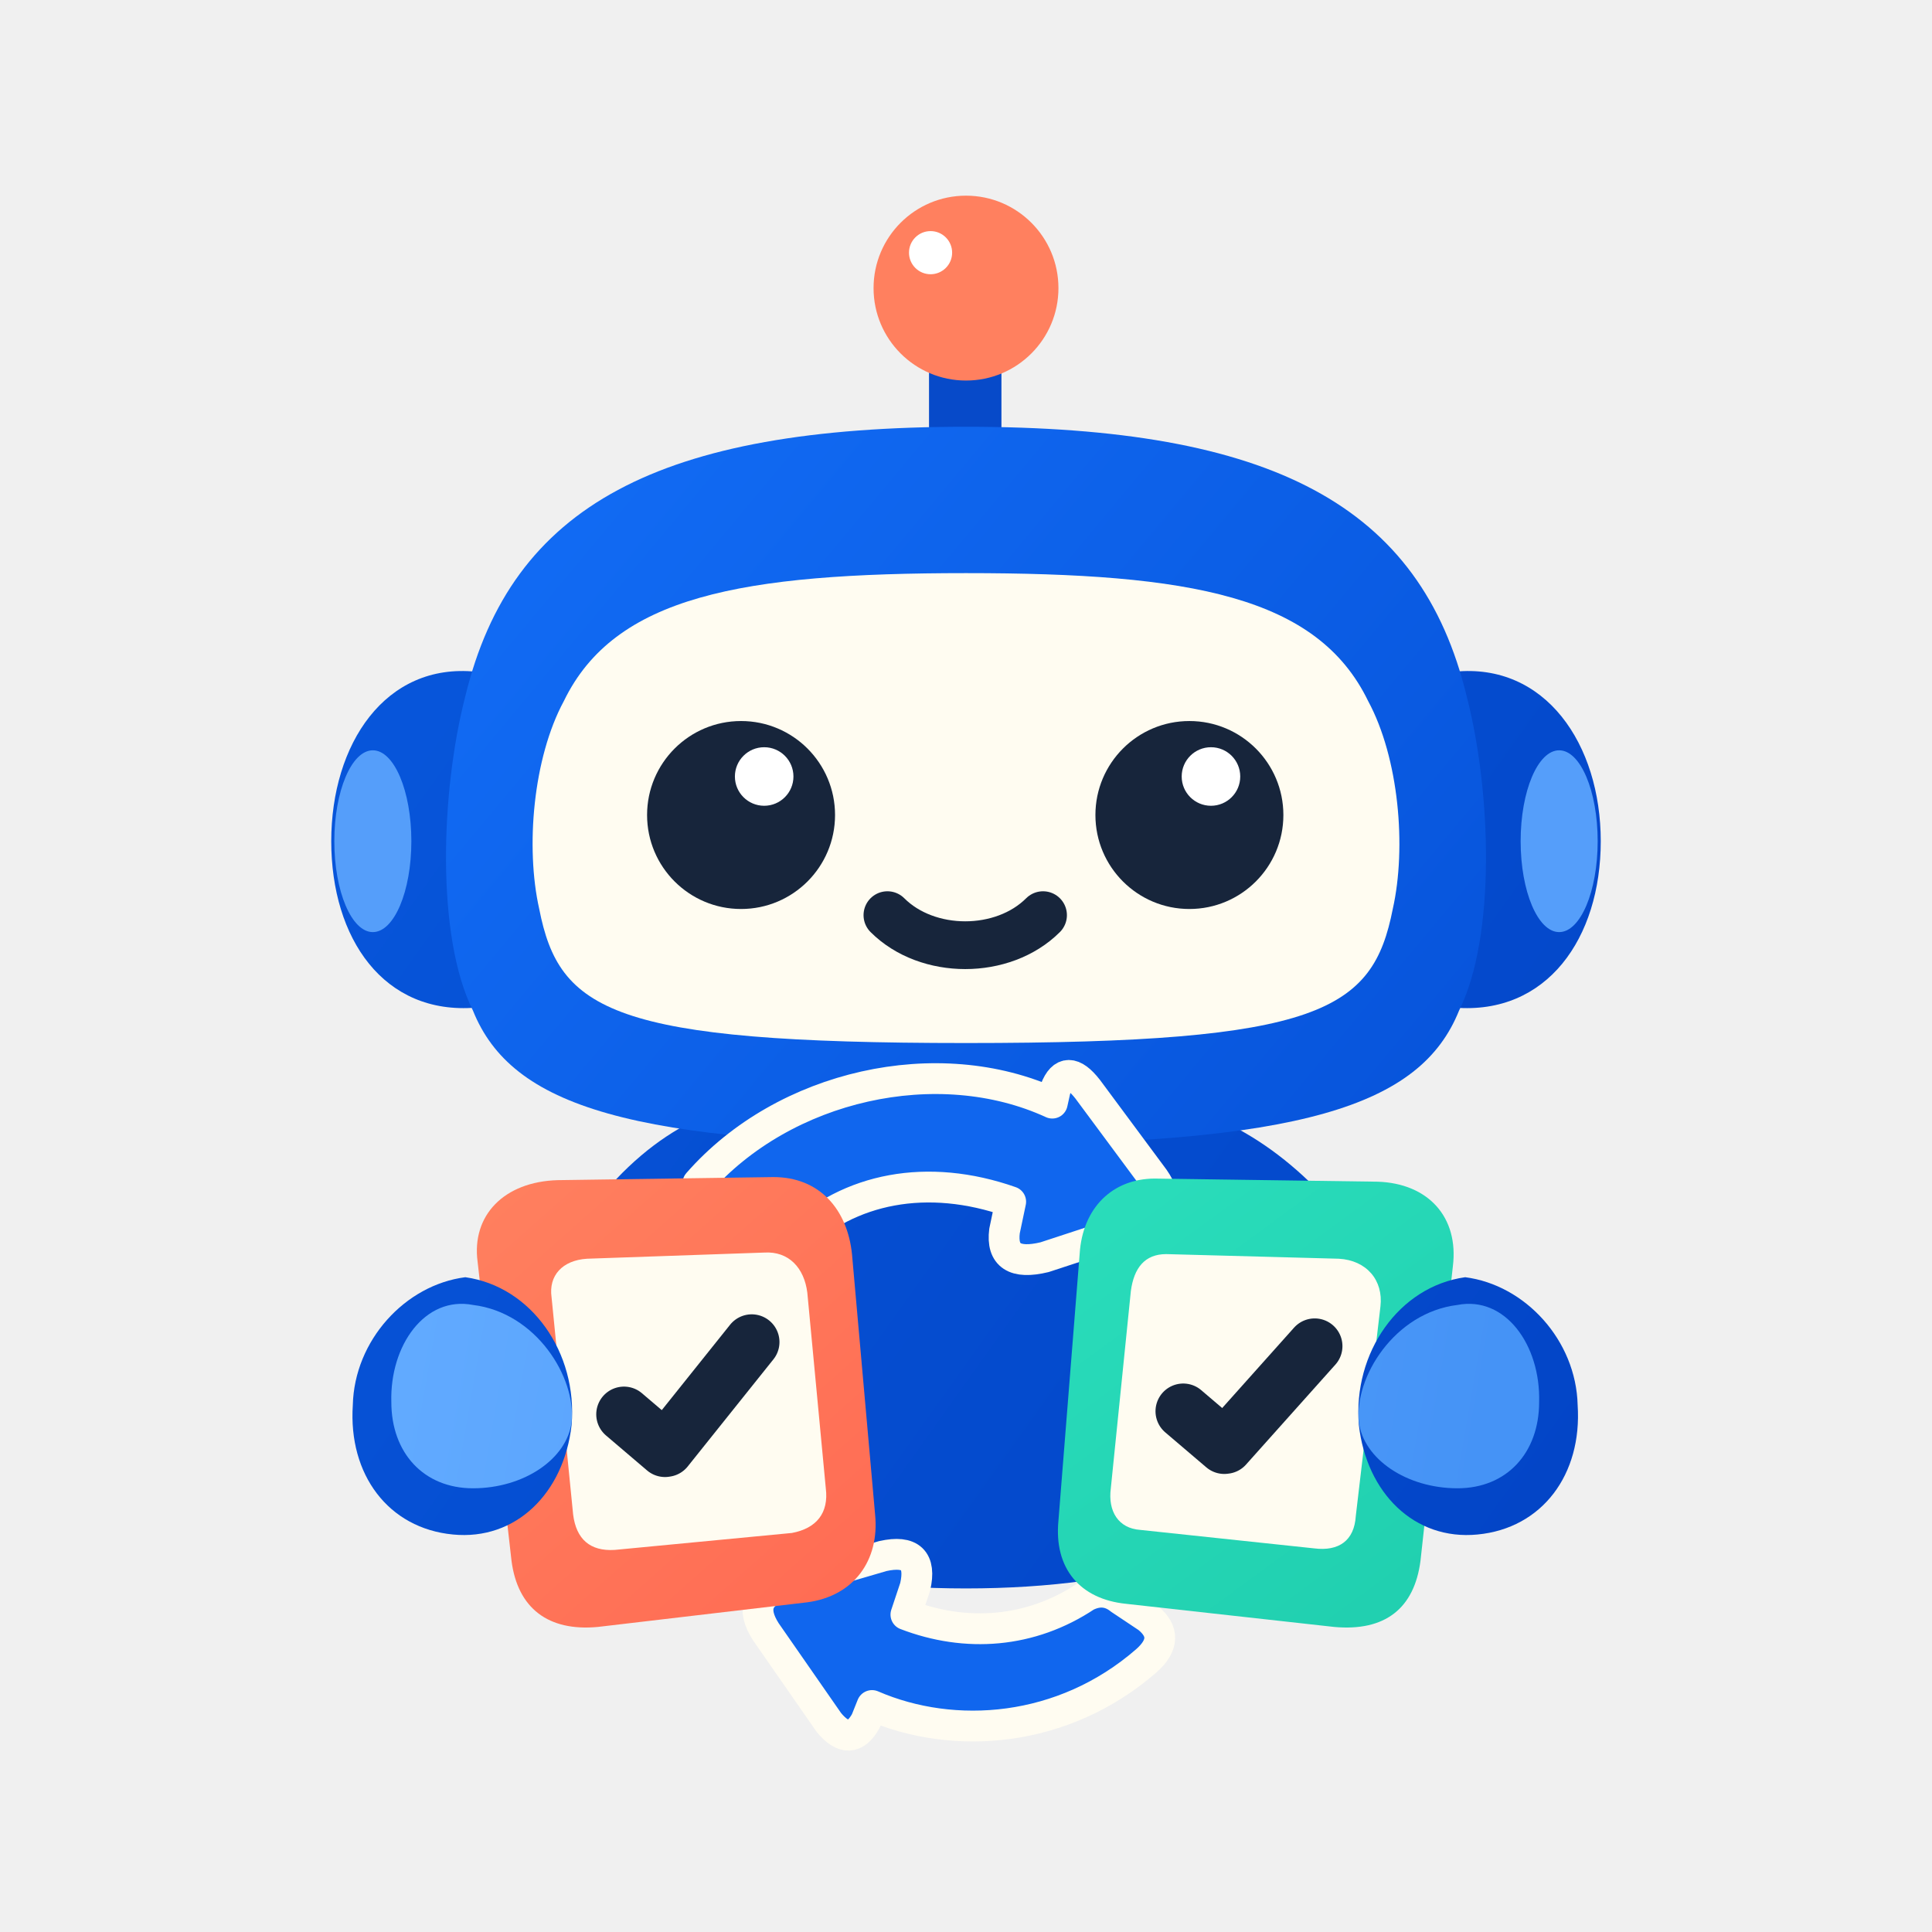
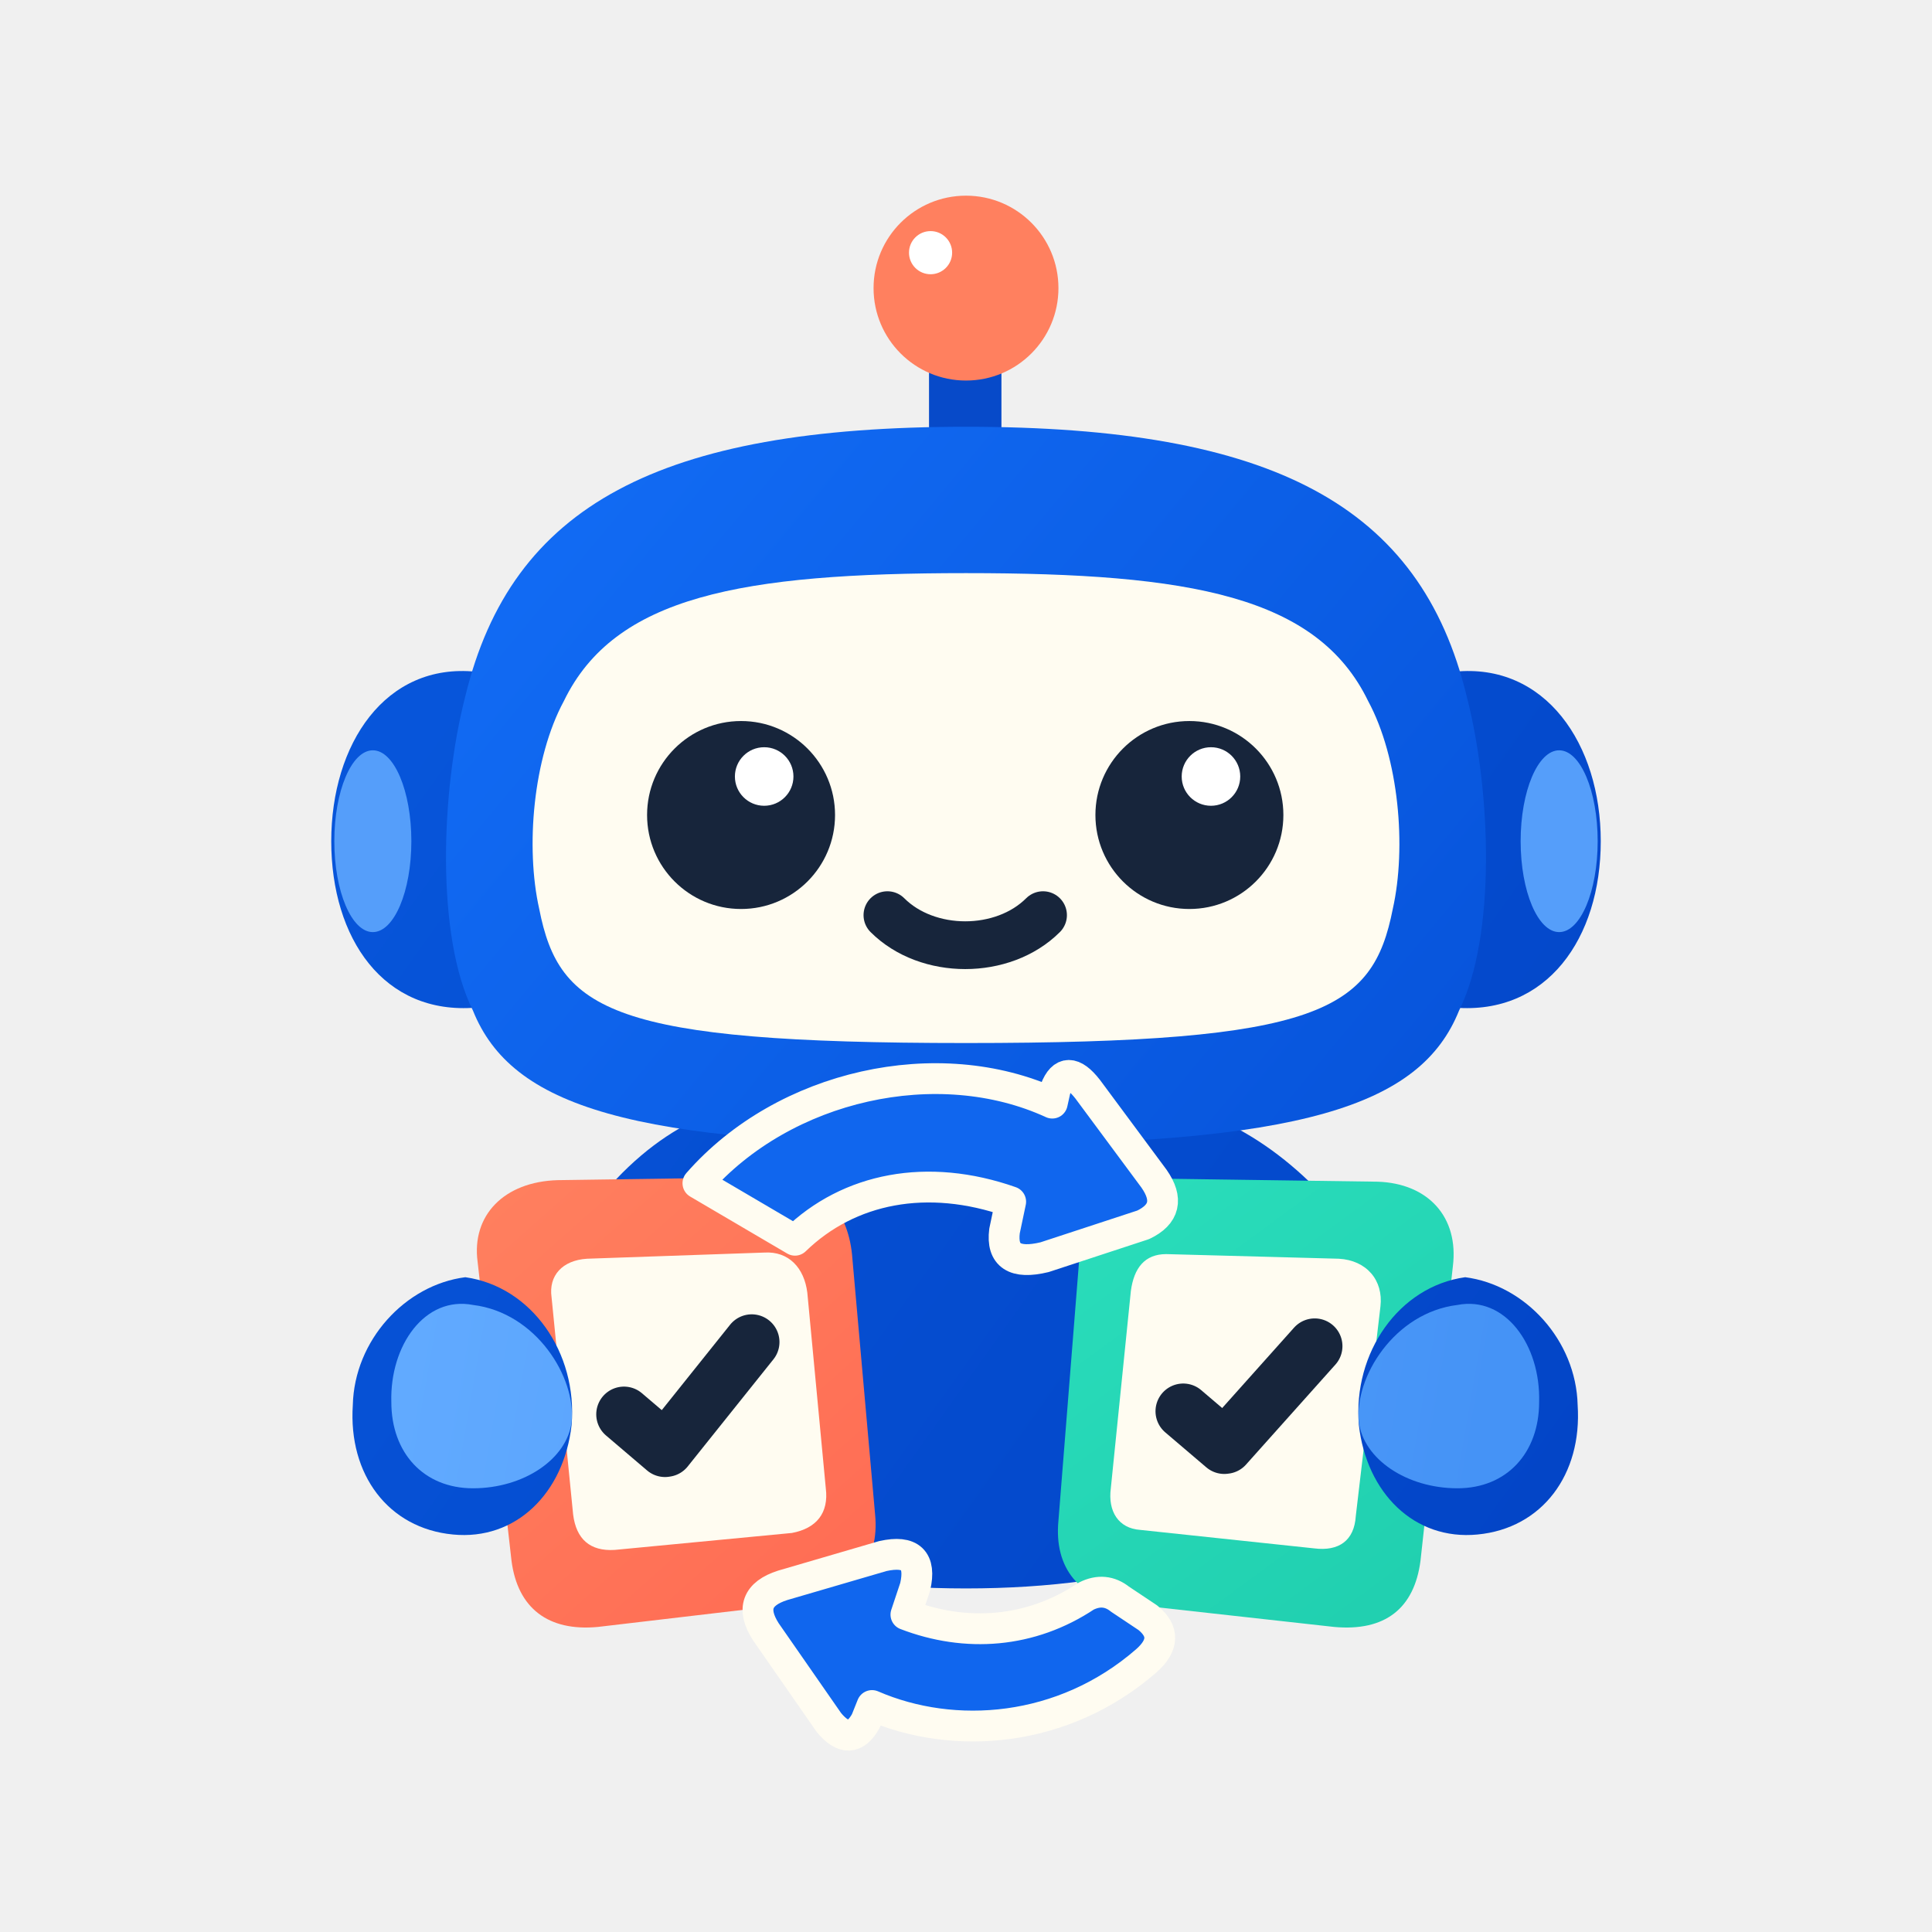
<svg xmlns="http://www.w3.org/2000/svg" viewBox="0 0 1254 1254" fill="none" role="img" aria-labelledby="title desc" class="playing">
  <defs>
    <linearGradient id="blue" gradientUnits="userSpaceOnUse" x1="350" y1="277" x2="910" y2="744">
      <stop offset="0" stop-color="#126CF5" />
      <stop offset="1" stop-color="#0754DB" />
    </linearGradient>
    <linearGradient id="deepBlue" gradientUnits="userSpaceOnUse" x1="230" y1="436" x2="1000" y2="985">
      <stop offset="0" stop-color="#0756DB" />
      <stop offset="1" stop-color="#0345C7" />
    </linearGradient>
    <linearGradient id="handBlue" gradientUnits="userSpaceOnUse" x1="270" y1="846" x2="960" y2="966">
      <stop offset="0" stop-color="#61AAFF" />
      <stop offset="1" stop-color="#4593F6" />
    </linearGradient>
    <linearGradient id="coral" gradientUnits="userSpaceOnUse" x1="310" y1="765" x2="568" y2="1056">
      <stop offset="0" stop-color="#FF805F" />
      <stop offset="1" stop-color="#FF6B53" />
    </linearGradient>
    <linearGradient id="mint" gradientUnits="userSpaceOnUse" x1="710" y1="768" x2="921" y2="1055">
      <stop offset="0" stop-color="#2ADDBB" />
      <stop offset="1" stop-color="#20CFAF" />
    </linearGradient>
    <clipPath id="top_reveal_clip" clipPathUnits="userSpaceOnUse">
      <path id="top_reveal" d="M627 907 L-73.000 907.000 C-73.000 520.401 240.401 207.000 627.000 207.000 C1013.599 207.000 1327.000 520.401 1327.000 907.000 L627 907 Z" />
    </clipPath>
    <clipPath id="bottom_reveal_clip" clipPathUnits="userSpaceOnUse">
      <path id="bottom_reveal" d="M627 907 L1327.000 907.000 C1327.000 1293.599 1013.599 1607.000 627.000 1607.000 C240.401 1607.000 -73.000 1293.599 -73.000 907.000 L627 907 Z" />
    </clipPath>
  </defs>
  <g id="robot" data-pivot-x="627" data-pivot-y="627">
    <path id="torso" fill="url(#deepBlue)" d="M384 784 C426 730 471 713 520 710 L728 710 C778 715 824 736 866 784 L888 946 C824 1005 735 1031 627 1031 C518 1031 428 1005 363 946 Z" />
    <g id="head_rig" data-pivot-x="627" data-pivot-y="530">
      <g id="antenna" data-pivot-x="627" data-pivot-y="278">
        <path fill="#074AC9" d="M603 227 H650 V295 H603 Z" />
        <path fill="url(#coral)" d="M687 187 A60 60 0 1 1 567 187 A60 60 0 1 1 687 187 Z" />
        <path fill="#FFFFFF" d="M618 164 A14 14 0 1 1 590 164 A14 14 0 1 1 618 164 Z" />
      </g>
      <g id="ears">
        <path fill="url(#deepBlue)" d="M309 436 C250 430 215 483 215 546 C215 609 249 659 309 654 L330 624 V465 Z" />
        <path fill="url(#deepBlue)" d="M944 436 C1003 430 1039 483 1039 546 C1039 609 1004 659 944 654 L923 624 V465 Z" />
        <path fill="#559EFA" d="M267 546 A25 59 0 1 1 217 546 A25 59 0 1 1 267 546 Z" />
        <path fill="#559EFA" d="M1037 546 A25 59 0 1 1 987 546 A25 59 0 1 1 1037 546 Z" />
      </g>
      <path id="head" fill="url(#blue)" d="M627 277 C428 277 332 328 302 452 C286 514 283 608 307 656 C332 718 409 743 627 743 C845 743 922 718 947 656 C971 608 968 514 952 452 C922 328 826 277 627 277 Z" />
      <path id="face" fill="#FFFCF1" d="M627 372 C481 372 399 387 366 455 C346 492 341 550 350 590 C363 656 397 677 627 677 C857 677 891 656 904 590 C913 550 908 492 888 455 C855 387 773 372 627 372 Z" />
      <g id="eyes" data-pivot-x="627" data-pivot-y="529">
        <g id="eye_blink" data-pivot-x="627" data-pivot-y="529">
          <path fill="#17253B" d="M542 529 A61 61 0 1 1 420 529 A61 61 0 1 1 542 529 Z" />
          <path fill="#17253B" d="M833 529 A61 61 0 1 1 711 529 A61 61 0 1 1 833 529 Z" />
          <path fill="#FFFFFF" d="M515 504 A19 19 0 1 1 477 504 A19 19 0 1 1 515 504 Z" />
          <path fill="#FFFFFF" d="M805 504 A19 19 0 1 1 767 504 A19 19 0 1 1 805 504 Z" />
        </g>
      </g>
      <path id="smile" stroke="#17253B" stroke-width="31" stroke-linecap="round" d="M576 594 C602 620 651 620 677 594" />
    </g>
-     <g id="exchange_top" data-pivot-x="627" data-pivot-y="907" clip-path="url(#top_reveal_clip)">
-       <path id="top_arrow" fill="#1066EE" stroke="#FFFCF1" stroke-width="20" stroke-linejoin="round" d="M453 768 C509 704 609 682 683 716 L685 707 Q692 689 706 707 L749 765 Q763 785 742 795 L678 816 Q649 823 652 799 L656 780 C602 761 551 771 516 805 Z" />
-     </g>
-     <g id="exchange_bottom" data-pivot-x="627" data-pivot-y="907" clip-path="url(#bottom_reveal_clip)">
-       <path id="bottom_arrow" fill="#1066EE" stroke="#FFFCF1" stroke-width="20" stroke-linejoin="round" d="M705 1036 Q717 1030 727 1038 L745 1050 Q761 1063 744 1078 C690 1125 619 1130 566 1107 L562 1117 Q552 1135 538 1118 L497 1059 Q483 1037 508 1029 L573 1010 Q600 1004 594 1030 L588 1048 C627 1063 669 1060 705 1036 Z" />
-     </g>
    <g id="card_left" data-pivot-x="440" data-pivot-y="911">
      <path id="card_left_shell" fill="url(#coral)" d="M362 766 L502 764 C532 764 550 785 553 814 L568 983 C571 1013 554 1036 524 1040 L388 1056 C356 1059 336 1044 332 1013 L310 819 C306 789 327 767 362 766 Z" />
      <path id="card_left_screen" fill="#FFFCF1" d="M381 817 L496 813 C512 812 522 823 524 839 L536 966 C538 982 530 992 514 995 L399 1006 C383 1007 374 999 372 983 L358 842 C356 828 365 818 381 817 Z" />
      <path id="check_left" stroke="#17253B" stroke-width="36" stroke-linecap="round" stroke-linejoin="round" d="M405 918 L432 941 L488 871" pathLength="1" />
      <path id="card_left_hand_base" fill="url(#deepBlue)" d="M302 829 C263 834 230 870 229 912 C226 957 252 992 294 996 C335 1000 366 969 371 925 C375 878 345 835 302 829 Z" />
      <path id="card_left_hand_front" fill="url(#handBlue)" d="M307 847 C276 841 253 873 254 910 C254 943 275 966 307 966 C340 966 368 947 371 923 C374 894 348 852 307 847 Z" />
    </g>
    <g id="card_right" data-pivot-x="814" data-pivot-y="911">
      <path id="card_right_shell" fill="url(#mint)" d="M752 765 L894 767 C927 768 947 790 943 822 L922 1013 C918 1044 899 1059 866 1056 L731 1041 C701 1038 684 1018 687 987 L701 811 C704 782 724 764 752 765 Z" />
      <path id="card_right_screen" fill="#FFFCF1" d="M757 814 L869 817 C887 818 898 831 896 848 L880 984 C879 1000 869 1007 853 1005 L740 993 C726 992 719 981 721 966 L734 838 C736 823 743 814 757 814 Z" />
      <path id="check_right" stroke="#17253B" stroke-width="36" stroke-linecap="round" stroke-linejoin="round" d="M768 916 L795 939 L854 873" pathLength="1" />
      <path id="card_right_hand_base" fill="url(#deepBlue)" d="M951 829 C990 834 1023 870 1024 912 C1027 957 1001 992 959 996 C918 1000 887 969 882 925 C878 878 908 835 951 829 Z" />
      <path id="card_right_hand_front" fill="url(#handBlue)" d="M946 847 C977 841 1000 873 999 910 C999 943 978 966 946 966 C913 966 885 947 882 923 C879 894 905 852 946 847 Z" />
+     </g>
+     <g id="exchange_top" data-pivot-x="627" data-pivot-y="907" clip-path="url(#top_reveal_clip)">
+       <path id="top_arrow" fill="#1066EE" stroke="#FFFCF1" stroke-width="20" stroke-linejoin="round" d="M453 768 C509 704 609 682 683 716 L685 707 Q692 689 706 707 L749 765 Q763 785 742 795 L678 816 Q649 823 652 799 L656 780 C602 761 551 771 516 805 Z" />
+     </g>
+     <g id="exchange_bottom" data-pivot-x="627" data-pivot-y="907" clip-path="url(#bottom_reveal_clip)">
+       <path id="bottom_arrow" fill="#1066EE" stroke="#FFFCF1" stroke-width="20" stroke-linejoin="round" d="M705 1036 Q717 1030 727 1038 L745 1050 Q761 1063 744 1078 C690 1125 619 1130 566 1107 L562 1117 Q552 1135 538 1118 L497 1059 Q483 1037 508 1029 L573 1010 Q600 1004 594 1030 L588 1048 C627 1063 669 1060 705 1036 Z" />
    </g>
  </g>
  <style>@keyframes torso_fillAlpha { 0% {fill-opacity:0} 100% {fill-opacity:1} }
.playing #torso {transform-origin:0px 0px; animation:torso_fillAlpha 180ms 60ms cubic-bezier(0.2, 0, 0, 1) both}
@keyframes card_left_transform { 0% {transform:translate(-62px,92px) rotate(-14deg) scale(0.68,0.68)} 100% {transform:translate(0px,0px) rotate(0deg) scale(1,1)} }
@keyframes card_left_opacity { 0% {opacity:0} 100% {opacity:1} }
.playing #card_left {transform-origin:440px 911px; animation:card_left_transform 350ms 60ms cubic-bezier(0.16, 1, 0.3, 1) both, card_left_opacity 140ms 60ms cubic-bezier(0.2, 0, 0, 1) both}
@keyframes card_right_transform { 0% {transform:translate(62px,92px) rotate(14deg) scale(0.68,0.68)} 100% {transform:translate(0px,0px) rotate(0deg) scale(1,1)} }
@keyframes card_right_opacity { 0% {opacity:0} 100% {opacity:1} }
.playing #card_right {transform-origin:814px 911px; animation:card_right_transform 350ms 100ms cubic-bezier(0.16, 1, 0.3, 1) both, card_right_opacity 140ms 100ms cubic-bezier(0.2, 0, 0, 1) both}
@keyframes top_reveal_pathData { 0% {d:path("M627 907 L-73.000 907.000 C-73.000 907.000 -73.000 907.000 -73.000 907.000 C-73.000 907.000 -73.000 907.000 -73.000 907.000 L627 907 Z")} 4.167% {d:path("M627 907 L-73.000 907.000 C-73.000 905.558 -72.996 904.115 -72.987 902.673 C-72.978 901.230 -72.964 899.788 -72.946 898.345 L627 907 Z")} 8.333% {d:path("M627 907 L-73.000 907.000 C-73.000 900.670 -72.914 894.341 -72.742 888.013 C-72.571 881.686 -72.313 875.361 -71.970 869.041 L627 907 Z")} 12.5% {d:path("M627 907 L-73.000 907.000 C-73.000 891.251 -72.468 875.506 -71.406 859.792 C-70.344 844.078 -68.752 828.405 -66.633 812.799 L627 907 Z")} 16.667% {d:path("M627 907 L-73.000 907.000 C-73.000 875.795 -70.913 844.624 -66.754 813.698 C-62.595 782.771 -56.372 752.157 -48.128 722.060 L627 907 Z")} 20.833% {d:path("M627 907 L-73.000 907.000 C-73.000 852.485 -66.632 798.157 -54.025 745.121 C-41.418 692.084 -22.659 640.701 1.871 592.017 L627 907 Z")} 25% {d:path("M627 907 L-73.000 907.000 C-73.000 820.037 -56.796 733.835 -25.216 652.808 C6.363 571.781 52.764 497.347 111.611 433.319 L627 907 Z")} 29.167% {d:path("M627 907 L-73.000 907.000 C-73.000 779.938 -38.416 655.273 27.045 546.371 C92.505 437.469 186.372 348.438 298.581 288.824 L627 907 Z")} 33.333% {d:path("M627 907 L-73.000 907.000 C-73.000 737.584 -11.559 573.917 99.928 446.353 C211.416 318.790 365.382 235.987 533.273 213.303 L627 907 Z")} 37.5% {d:path("M627 907 L-73.000 907.000 C-73.000 698.479 19.963 500.813 180.576 367.829 C341.188 234.845 552.726 180.388 757.586 219.288 L627 907 Z")} 41.667% {d:path("M627 907 L-73.000 907.000 C-73.000 664.920 52.079 440.022 257.737 312.320 C463.394 184.618 720.436 172.240 937.413 279.590 L627 907 Z")} 45.833% {d:path("M627 907 L-73.000 907.000 C-73.000 636.882 82.417 390.867 326.352 274.852 C570.288 158.837 859.207 193.527 1068.746 363.989 L627 907 Z")} 50% {d:path("M627 907 L-73.000 907.000 C-73.000 613.612 109.958 351.353 385.302 250.051 C660.646 148.749 969.948 229.901 1160.092 453.333 L627 907 Z")} 54.167% {d:path("M627 907 L-73.000 907.000 C-73.000 594.304 134.392 319.534 435.110 233.815 C735.828 148.096 1056.925 272.221 1221.795 537.922 L627 907 Z")} 58.333% {d:path("M627 907 L-73.000 907.000 C-73.000 578.268 155.747 293.824 476.825 223.299 C797.903 152.774 1124.798 315.171 1262.564 613.643 L627 907 Z")} 62.5% {d:path("M627 907 L-73.000 907.000 C-73.000 564.975 174.160 273.031 511.496 216.595 C848.832 160.159 1177.557 355.758 1288.882 679.158 L627 907 Z")} 66.667% {d:path("M627 907 L-73.000 907.000 C-73.000 553.997 189.842 256.228 540.115 212.413 C890.388 168.598 1218.479 392.448 1305.431 734.574 L627 907 Z")} 70.833% {d:path("M627 907 L-73.000 907.000 C-73.000 545.007 202.997 242.726 563.498 209.886 C923.998 177.047 1250.071 424.484 1315.478 780.519 L627 907 Z")} 75% {d:path("M627 907 L-73.000 907.000 C-73.000 537.735 213.840 231.978 582.353 208.425 C950.866 184.873 1274.296 451.627 1321.305 817.887 L627 907 Z")} 79.167% {d:path("M627 907 L-73.000 907.000 C-73.000 531.969 222.565 223.567 597.258 207.632 C971.951 191.698 1292.633 473.893 1324.473 847.570 L627 907 Z")} 83.333% {d:path("M627 907 L-73.000 907.000 C-73.000 527.527 229.362 217.157 608.705 207.239 C988.049 197.321 1306.215 491.468 1326.044 870.423 L627 907 Z")} 87.5% {d:path("M627 907 L-73.000 907.000 C-73.000 524.266 234.393 212.489 617.088 207.070 C999.784 201.651 1315.882 504.598 1326.719 887.179 L627 907 Z")} 91.667% {d:path("M627 907 L-73.000 907.000 C-73.000 522.060 237.816 209.351 622.749 207.013 C1007.682 204.675 1322.273 513.586 1326.948 898.498 L627 907 Z")} 95.833% {d:path("M627 907 L-73.000 907.000 C-73.000 520.802 239.775 207.567 625.973 207.001 C1012.171 206.434 1325.864 518.749 1326.997 904.946 L627 907 Z")} 100% {d:path("M627 907 L-73.000 907.000 C-73.000 520.401 240.401 207.000 627.000 207.000 C1013.599 207.000 1327.000 520.401 1327.000 907.000 L627 907 Z")} }
.playing #top_reveal {transform-origin:0px 0px; animation:top_reveal_pathData 340ms 240ms cubic-bezier(0, 0, 1, 1) both}
@keyframes bottom_reveal_pathData { 0% {d:path("M627 907 L1327.000 907.000 C1327.000 907.000 1327.000 907.000 1327.000 907.000 C1327.000 907.000 1327.000 907.000 1327.000 907.000 L627 907 Z")} 4.167% {d:path("M627 907 L1327.000 907.000 C1327.000 908.442 1326.996 909.885 1326.987 911.327 C1326.978 912.770 1326.964 914.212 1326.946 915.655 L627 907 Z")} 8.333% {d:path("M627 907 L1327.000 907.000 C1327.000 913.330 1326.914 919.659 1326.742 925.987 C1326.571 932.314 1326.313 938.639 1325.970 944.959 L627 907 Z")} 12.5% {d:path("M627 907 L1327.000 907.000 C1327.000 922.749 1326.468 938.494 1325.406 954.208 C1324.344 969.922 1322.752 985.595 1320.633 1001.201 L627 907 Z")} 16.667% {d:path("M627 907 L1327.000 907.000 C1327.000 938.205 1324.913 969.376 1320.754 1000.302 C1316.595 1031.229 1310.372 1061.843 1302.128 1091.940 L627 907 Z")} 20.833% {d:path("M627 907 L1327.000 907.000 C1327.000 961.515 1320.632 1015.843 1308.025 1068.879 C1295.418 1121.916 1276.659 1173.299 1252.129 1221.983 L627 907 Z")} 25% {d:path("M627 907 L1327.000 907.000 C1327.000 993.963 1310.796 1080.165 1279.216 1161.192 C1247.637 1242.219 1201.236 1316.653 1142.389 1380.681 L627 907 Z")} 29.167% {d:path("M627 907 L1327.000 907.000 C1327.000 1034.062 1292.416 1158.727 1226.955 1267.629 C1161.495 1376.531 1067.628 1465.562 955.419 1525.176 L627 907 Z")} 33.333% {d:path("M627 907 L1327.000 907.000 C1327.000 1076.416 1265.559 1240.083 1154.072 1367.647 C1042.584 1495.210 888.618 1578.013 720.727 1600.697 L627 907 Z")} 37.5% {d:path("M627 907 L1327.000 907.000 C1327.000 1115.521 1234.037 1313.187 1073.424 1446.171 C912.812 1579.155 701.274 1633.612 496.414 1594.712 L627 907 Z")} 41.667% {d:path("M627 907 L1327.000 907.000 C1327.000 1149.080 1201.921 1373.978 996.263 1501.680 C790.606 1629.382 533.564 1641.760 316.587 1534.410 L627 907 Z")} 45.833% {d:path("M627 907 L1327.000 907.000 C1327.000 1177.118 1171.583 1423.133 927.648 1539.148 C683.712 1655.163 394.793 1620.473 185.254 1450.011 L627 907 Z")} 50% {d:path("M627 907 L1327.000 907.000 C1327.000 1200.388 1144.042 1462.647 868.698 1563.949 C593.354 1665.251 284.052 1584.099 93.908 1360.667 L627 907 Z")} 54.167% {d:path("M627 907 L1327.000 907.000 C1327.000 1219.696 1119.608 1494.466 818.890 1580.185 C518.172 1665.904 197.075 1541.779 32.205 1276.078 L627 907 Z")} 58.333% {d:path("M627 907 L1327.000 907.000 C1327.000 1235.732 1098.253 1520.176 777.175 1590.701 C456.097 1661.226 129.202 1498.829 -8.564 1200.357 L627 907 Z")} 62.5% {d:path("M627 907 L1327.000 907.000 C1327.000 1249.025 1079.840 1540.969 742.504 1597.405 C405.168 1653.841 76.443 1458.242 -34.882 1134.842 L627 907 Z")} 66.667% {d:path("M627 907 L1327.000 907.000 C1327.000 1260.003 1064.158 1557.772 713.885 1601.587 C363.612 1645.402 35.521 1421.552 -51.431 1079.426 L627 907 Z")} 70.833% {d:path("M627 907 L1327.000 907.000 C1327.000 1268.993 1051.003 1571.274 690.502 1604.114 C330.002 1636.953 3.929 1389.516 -61.478 1033.481 L627 907 Z")} 75% {d:path("M627 907 L1327.000 907.000 C1327.000 1276.265 1040.160 1582.022 671.647 1605.575 C303.134 1629.127 -20.296 1362.373 -67.305 996.113 L627 907 Z")} 79.167% {d:path("M627 907 L1327.000 907.000 C1327.000 1282.031 1031.435 1590.433 656.742 1606.368 C282.049 1622.302 -38.633 1340.107 -70.473 966.430 L627 907 Z")} 83.333% {d:path("M627 907 L1327.000 907.000 C1327.000 1286.473 1024.638 1596.843 645.295 1606.761 C265.951 1616.679 -52.215 1322.532 -72.044 943.577 L627 907 Z")} 87.5% {d:path("M627 907 L1327.000 907.000 C1327.000 1289.734 1019.607 1601.511 636.912 1606.930 C254.216 1612.349 -61.882 1309.402 -72.719 926.821 L627 907 Z")} 91.667% {d:path("M627 907 L1327.000 907.000 C1327.000 1291.940 1016.184 1604.649 631.251 1606.987 C246.318 1609.325 -68.273 1300.414 -72.948 915.502 L627 907 Z")} 95.833% {d:path("M627 907 L1327.000 907.000 C1327.000 1293.198 1014.225 1606.433 628.027 1606.999 C241.829 1607.566 -71.864 1295.251 -72.997 909.054 L627 907 Z")} 100% {d:path("M627 907 L1327.000 907.000 C1327.000 1293.599 1013.599 1607.000 627.000 1607.000 C240.401 1607.000 -73.000 1293.599 -73.000 907.000 L627 907 Z")} }
.playing #bottom_reveal {transform-origin:0px 0px; animation:bottom_reveal_pathData 340ms 310ms cubic-bezier(0, 0, 1, 1) both}
@keyframes eyes_transform { 0% {transform:translate(0px,0px) rotate(0deg) scale(1,1)} 25% {transform:translate(-9px,10px) rotate(0deg) scale(1,1)} 65% {transform:translate(9px,10px) rotate(0deg) scale(1,1)} 100% {transform:translate(0px,0px) rotate(0deg) scale(1,1)} }
.playing #eyes {transform-origin:627px 529px; animation:eyes_transform 640ms 140ms cubic-bezier(0.4, 0, 0.2, 1) both}
@keyframes eye_blink_transform { 0% {transform:translate(0px,0px) rotate(0deg) scale(1,1)} 45% {transform:translate(0px,0px) rotate(0deg) scale(1,0.06)} 100% {transform:translate(0px,0px) rotate(0deg) scale(1,1)} }
.playing #eye_blink {transform-origin:627px 529px; animation:eye_blink_transform 120ms 780ms cubic-bezier(0.4, 0, 0.2, 1) both}
#check_left {stroke-dasharray:1; stroke-dashoffset:0}
@keyframes check_left_trimPathEnd { 0% {stroke-dashoffset:1} 100% {stroke-dashoffset:0} }
@keyframes check_left_strokeAlpha { 0% {stroke-opacity:0} 100% {stroke-opacity:1} }
.playing #check_left {transform-origin:0px 0px; animation:check_left_trimPathEnd 180ms 550ms cubic-bezier(0.2, 0, 0, 1) both, check_left_strokeAlpha 60ms 550ms cubic-bezier(0.2, 0, 0, 1) both}
#check_right {stroke-dasharray:1; stroke-dashoffset:0}
@keyframes check_right_trimPathEnd { 0% {stroke-dashoffset:1} 100% {stroke-dashoffset:0} }
@keyframes check_right_strokeAlpha { 0% {stroke-opacity:0} 100% {stroke-opacity:1} }
.playing #check_right {transform-origin:0px 0px; animation:check_right_trimPathEnd 180ms 650ms cubic-bezier(0.2, 0, 0, 1) both, check_right_strokeAlpha 60ms 650ms cubic-bezier(0.2, 0, 0, 1) both}
@keyframes head_rig_transform { 0% {transform:translate(0px,0px) rotate(0deg) scale(1,1)} 40% {transform:translate(0px,10px) rotate(0deg) scale(1,1)} 100% {transform:translate(0px,0px) rotate(0deg) scale(1,1)} }
.playing #head_rig {transform-origin:627px 530px; animation:head_rig_transform 270ms 630ms cubic-bezier(0.4, 0, 0.2, 1) both}
@media (prefers-reduced-motion:reduce) {g,path {animation:none!important}path {stroke-dashoffset:0!important}}</style>
</svg>
